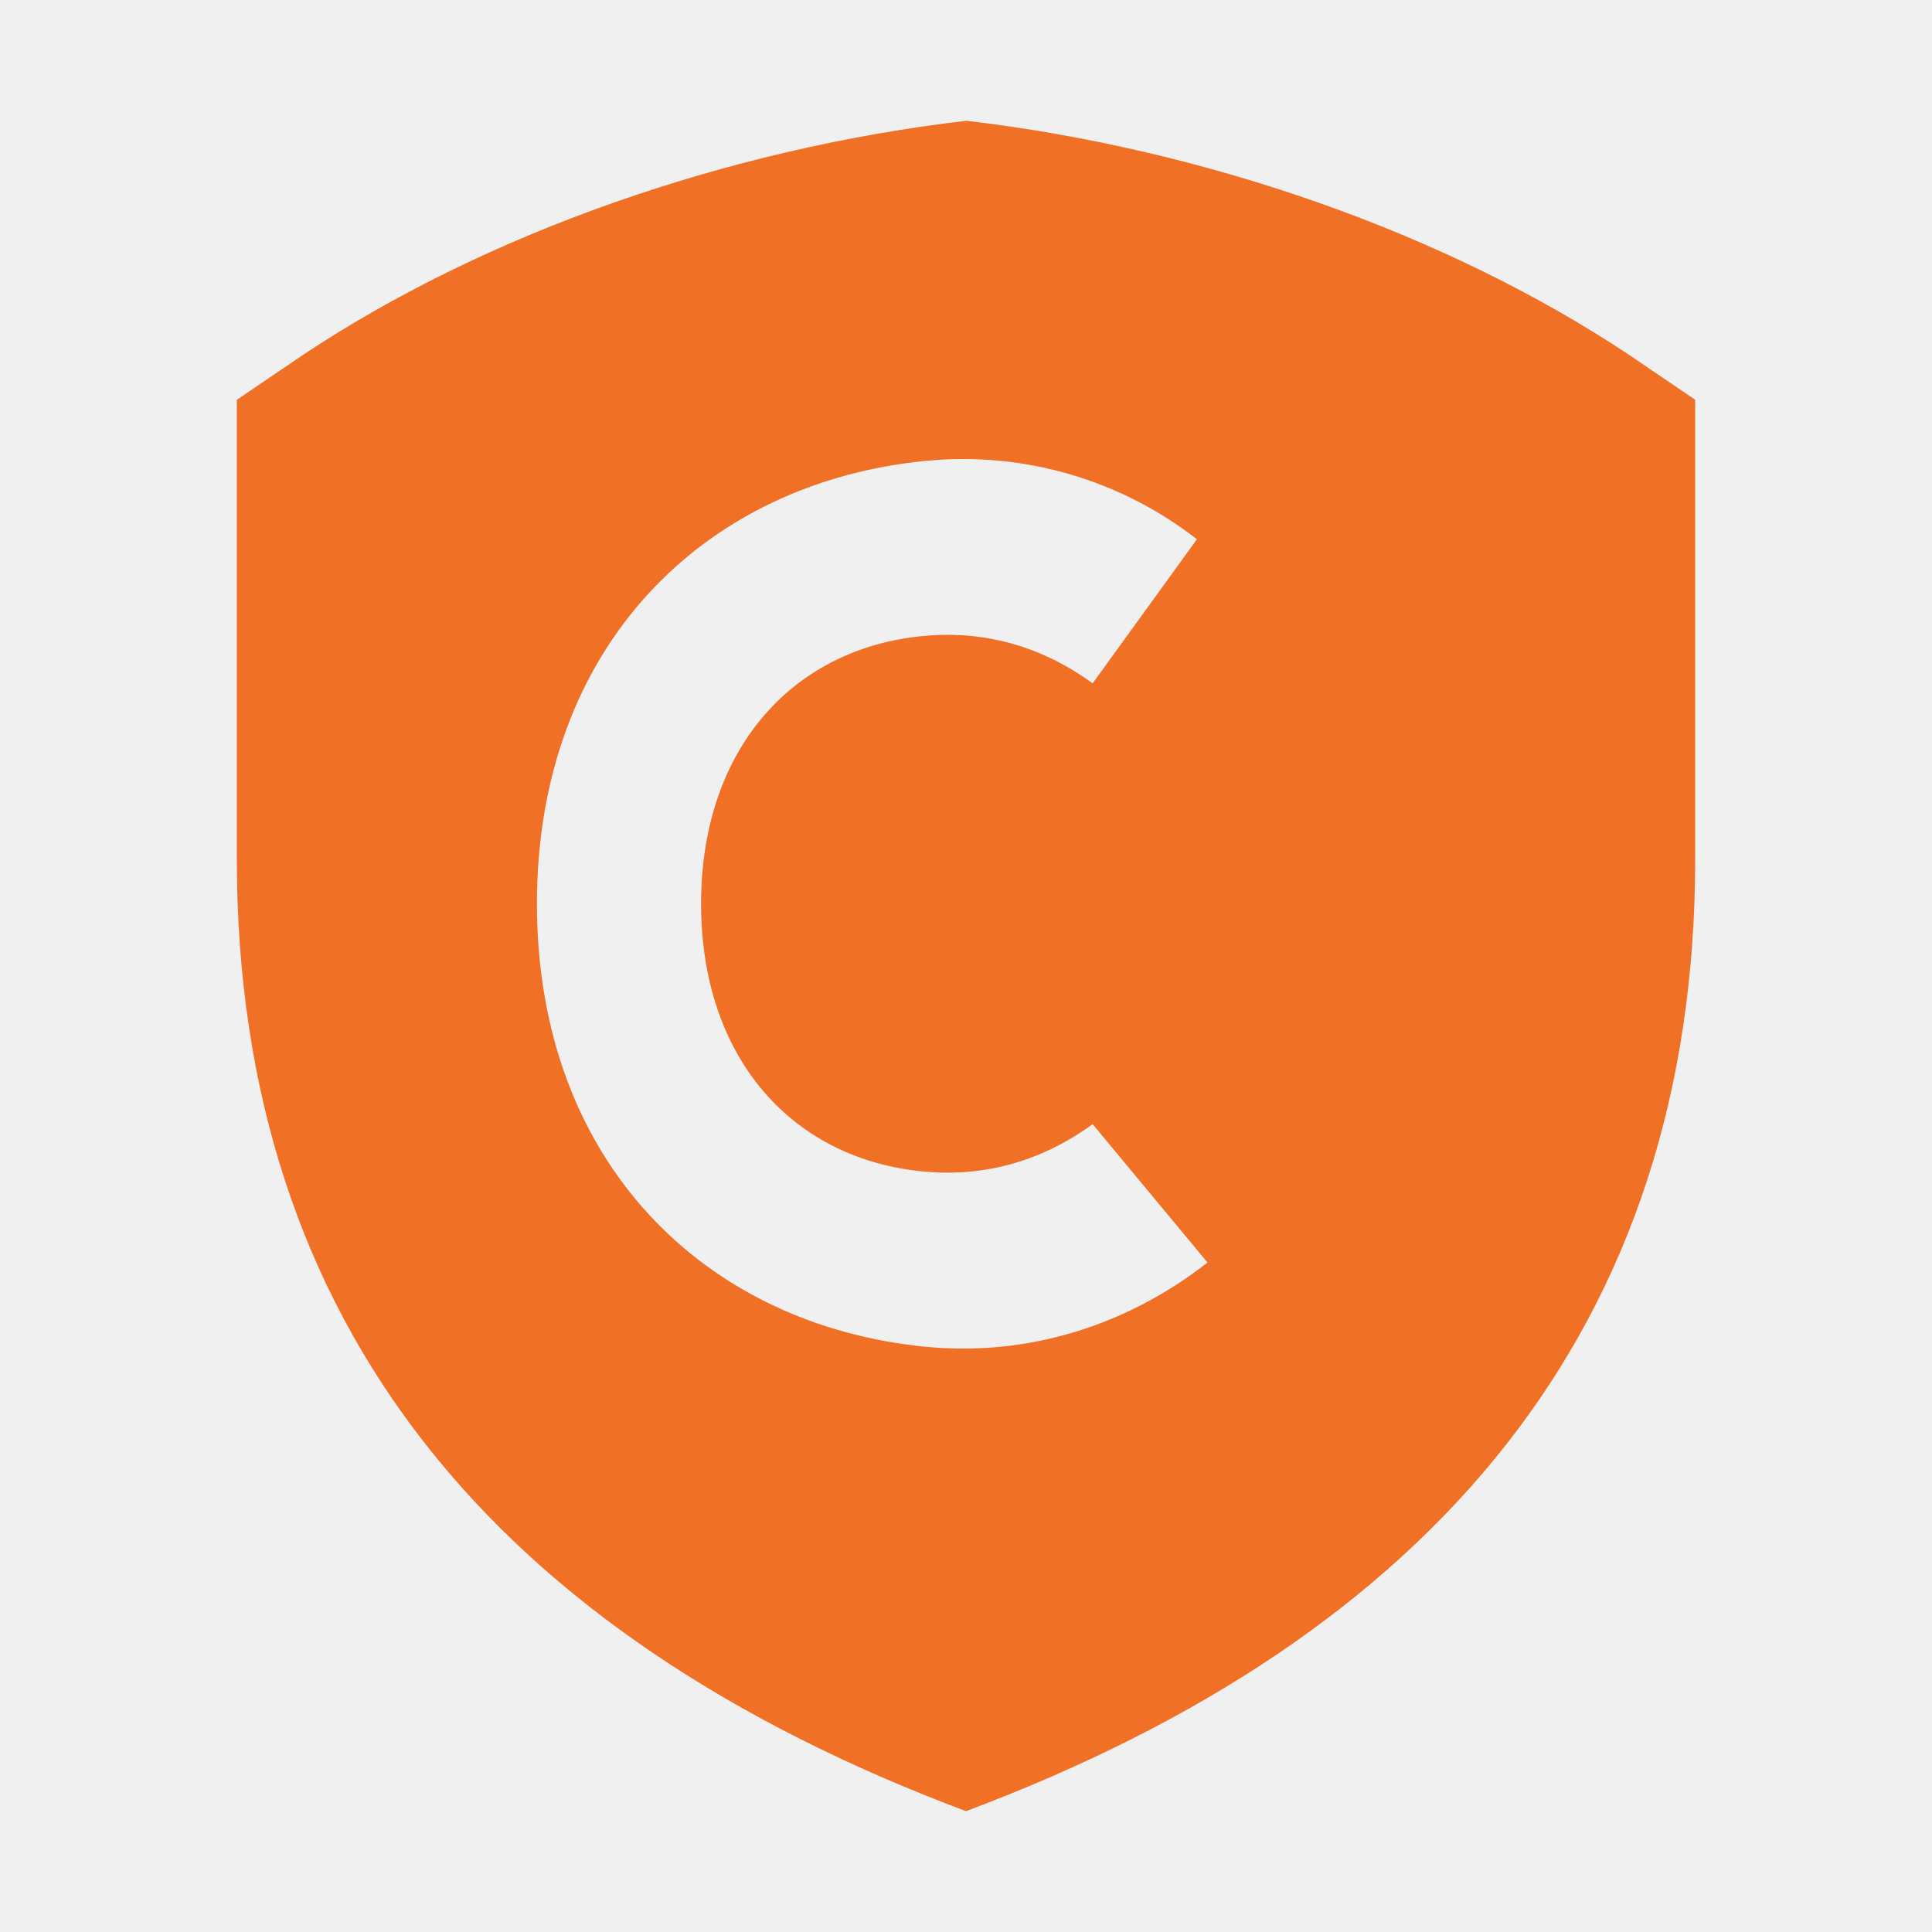
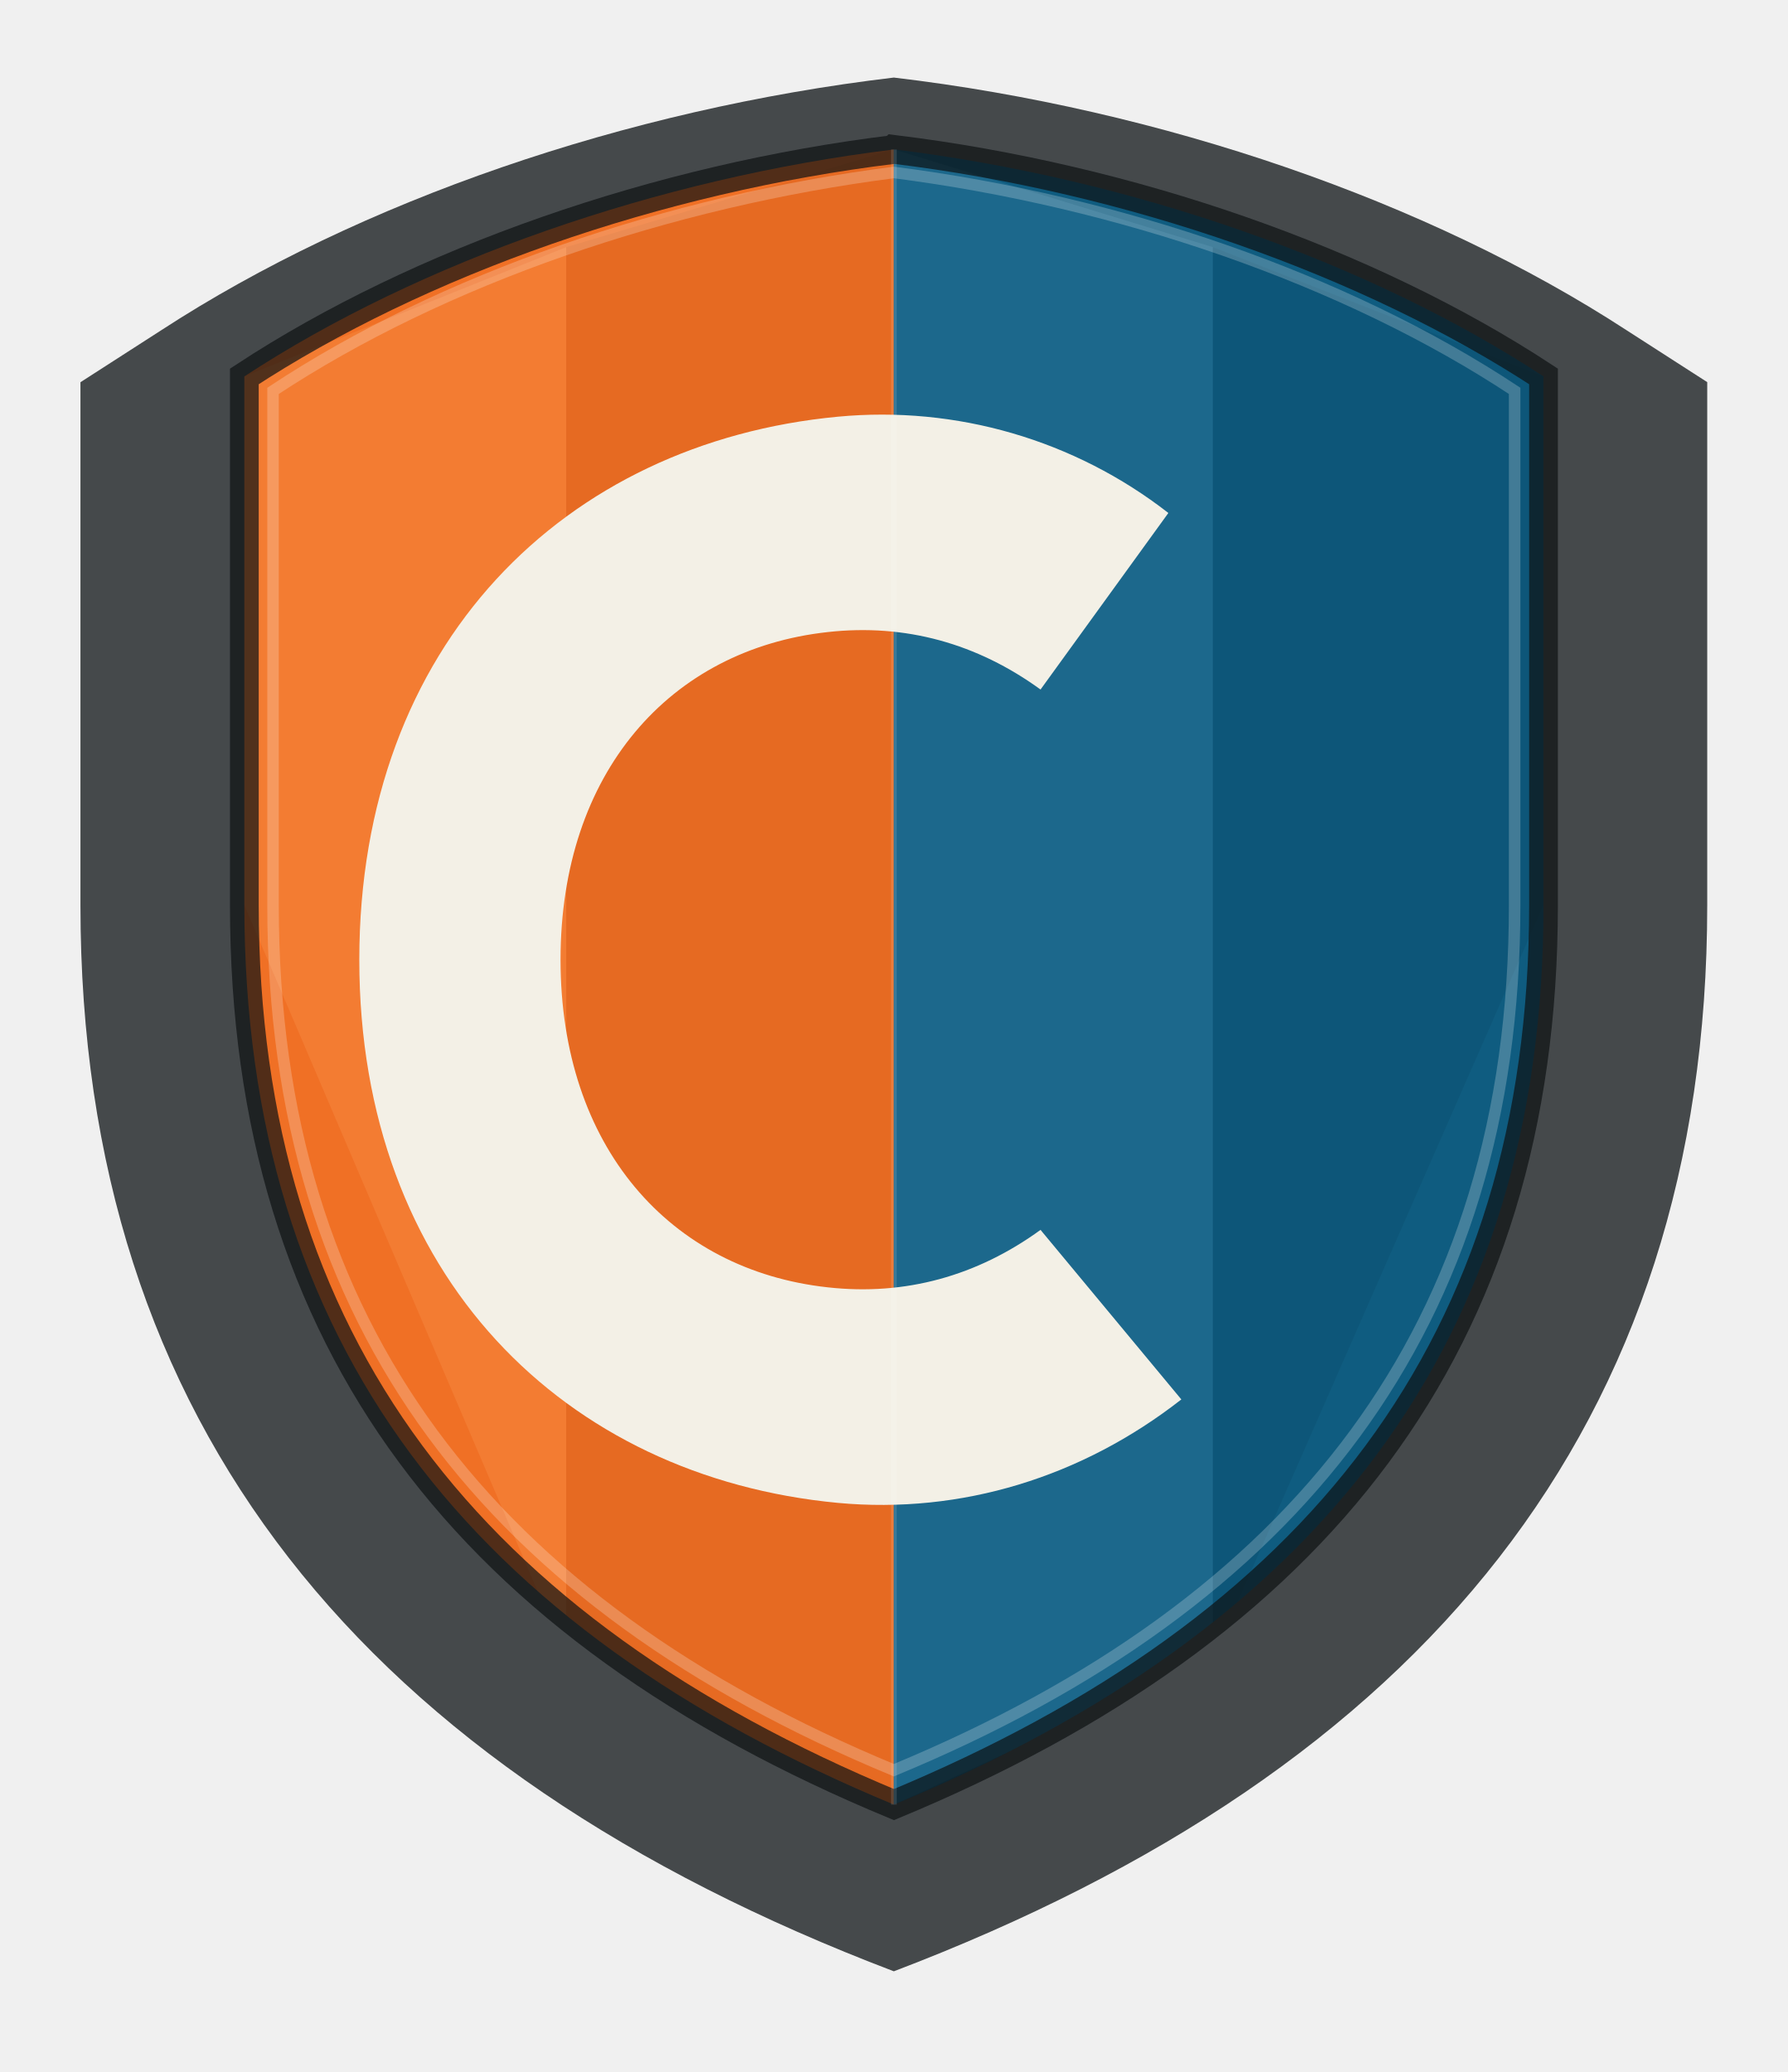
- <svg xmlns="http://www.w3.org/2000/svg" viewBox="0 0 24 24" id="CyLab-Logo" height="24" width="24">
-   <g transform="translate(2.9423 1.5) scale(0.116498) translate(-50.25 -44.5)">
-     <path fill-rule="evenodd" clip-rule="evenodd" fill="#F07025" d="M128 44.504c-25.504 3 -51.248 12 -70.752 25l-7 4.752v49C50.248 173 78 206 128 224.752 178 206 205.752 173 205.752 123.248v-49l-7 -4.752c-19.504 -13 -45.248 -22 -70.752 -25Z M 152.624,89.128 A 40.56,40.56 0.0 0,0 123.872,80.752 C 100.12,83.0 82.248,100.504 82.248,128.0 C 82.248,155.496 100.128,173.0 123.872,175.248 C 134.624,176.248 145.12,173.0 153.752,166.248 L 141.504,151.496 C 136.0,155.496 129.752,157.248 123.0,156.496 C 109.248,154.992 99.752,144.248 99.752,127.992 C 99.752,111.736 109.256,100.992 123.0,99.488 C 129.752,98.736 136.0,100.488 141.504,104.488 Z" />
+ <svg xmlns="http://www.w3.org/2000/svg" role="img" aria-labelledby="title desc" viewBox="50.25 44.5 155.5 180.26">
+   <defs>
+     <path id="rim" x1="180" y1="170" x2="844" y2="870" gradientUnits="userSpaceOnUse" d="">
+       <stop offset="0" stop-color="#7f7664" />
+       <stop offset="0.35" stop-color="#20282b" />
+       <stop offset="0.7" stop-color="#111719" />
+       <stop offset="1" stop-color="#7a6b59" />
+     </path>
+     <path id="innerShadow" x1="216" y1="202" x2="808" y2="850" gradientUnits="userSpaceOnUse" d="">
+       <stop offset="0" stop-color="#ffffff" stop-opacity="0.16" />
+       <stop offset="0.5" stop-color="#000000" stop-opacity="0" />
+       <stop offset="1" stop-color="#000000" stop-opacity="0.22" />
+     </path>
+     <clipPath id="shieldClip">
+       <path d="M128 46.248c-23.504 3 -47.248 11.248 -64.752 23l-6 4v50c0 45.752 25 75 70.752 92.752 45.752 -17.752 70.752 -47 70.752 -92.752v-50l-6 -4c-17.504 -11.752 -41.248 -20 -64.752 -23" />
+     </clipPath>
+     <clipPath id="innerClip">
+       <path d="M128 57.504c-20.496 2.496 -41.248 9.744 -56.496 19.744v46c0 38.248 19.752 63 56.504 78.248 36.752 -15.248 56.504 -40 56.504 -78.248v-46c-15.248 -10 -36 -17.248 -56.504 -19.752" />
+     </clipPath>
+   </defs>
+   <path d="M128 44.504c-25.504 3 -51.248 12 -70.752 25l-7 4.752v49C50.248 173 78 206 128 224.752 178 206 205.752 173 205.752 123.248v-49l-7 -4.752c-19.504 -13 -45.248 -22 -70.752 -25" fill="url(#rim)" />
+   <path d="M128 51.248c-23.248 2.752 -46.496 10.752 -63.752 22l-7 4.504v45.504C57.248 168.504 82 198.504 128 216c46 -17.504 70.752 -47.504 70.752 -92.752v-45.504l-7 -4.504C174.504 62 151.248 54 128 51.248" fill="#151a1c" opacity="0.78" />
+   <g clip-path="url(#innerClip)">
+     <path x="286" y="230" width="226" height="576" fill="#f07025" d="M71.504 57.504H128v144H71.504z" />
+     <path x="512" y="230" width="226" height="576" fill="#0f5c80" d="M128 57.504h56.504v144H128z" />
+     <path points="286,309 398,264 398,755 286,493" fill="#ffb070" opacity="0.18" d="m71.504 77.248 28 -11.248v122.752l-28 -65.504Z" />
+     <path points="398,264 512,230 512,806 398,755" fill="#b54f17" opacity="0.18" d="M99.504 66 128 57.504v144l-28.504 -12.752Z" />
+     <path points="512,230 623,264 623,755 512,806" fill="#4a92b8" opacity="0.22" d="M128 57.504 155.752 66v122.752L128 201.504Z" />
+     <path points="623,264 738,309 738,493 623,755" fill="#063e5a" opacity="0.18" d="m155.752 66 28.752 11.248v46l-28.752 65.504Z" />
+     <path x="286" y="230" width="452" height="576" fill="url(#innerShadow)" d="M71.504 57.504h113v144h-113z" />
  </g>
+   <path d="M128 57.504c-20.496 2.496 -41.248 9.744 -56.496 19.744v46c0 38.248 19.752 63 56.504 78.248 36.752 -15.248 56.504 -40 56.504 -78.248v-46c-15.248 -10 -36 -17.248 -56.504 -19.752Z" fill="none" stroke="#0d1113" stroke-width="2.5" opacity="0.7" />
+   <path d="M128 59.504c-19.504 2.504 -39.248 9.248 -54 19v44.752C74 160 93 184 128 198.504 163 184 182 160 182 123.248v-44.744c-14.752 -9.752 -34.504 -16.504 -54 -19Z" fill="none" stroke="#ffffff" stroke-width="1" opacity="0.22" />
+   <g style="transform: translateX(2%);">
+     <path d="M151.88 89.128a40.56 40.56 0 0 0 -28.752 -8.376C99.376 83 81.504 100.504 81.504 128s17.88 45 41.624 47.248c10.752 1 21.248 -2.248 29.88 -9l-12.248 -14.752c-5.504 4 -11.752 5.752 -18.504 5 -13.752 -1.504 -23.248 -12.248 -23.248 -28.504s9.504 -27 23.248 -28.504c6.752 -0.752 13 1 18.504 5z" fill="#F3F0E6" />
+   </g>
+   <path x1="512" y1="230" x2="512" y2="806" stroke="#ffffff" stroke-width="0.5" opacity="0.12" d="M128 57.504v144" />
</svg>
